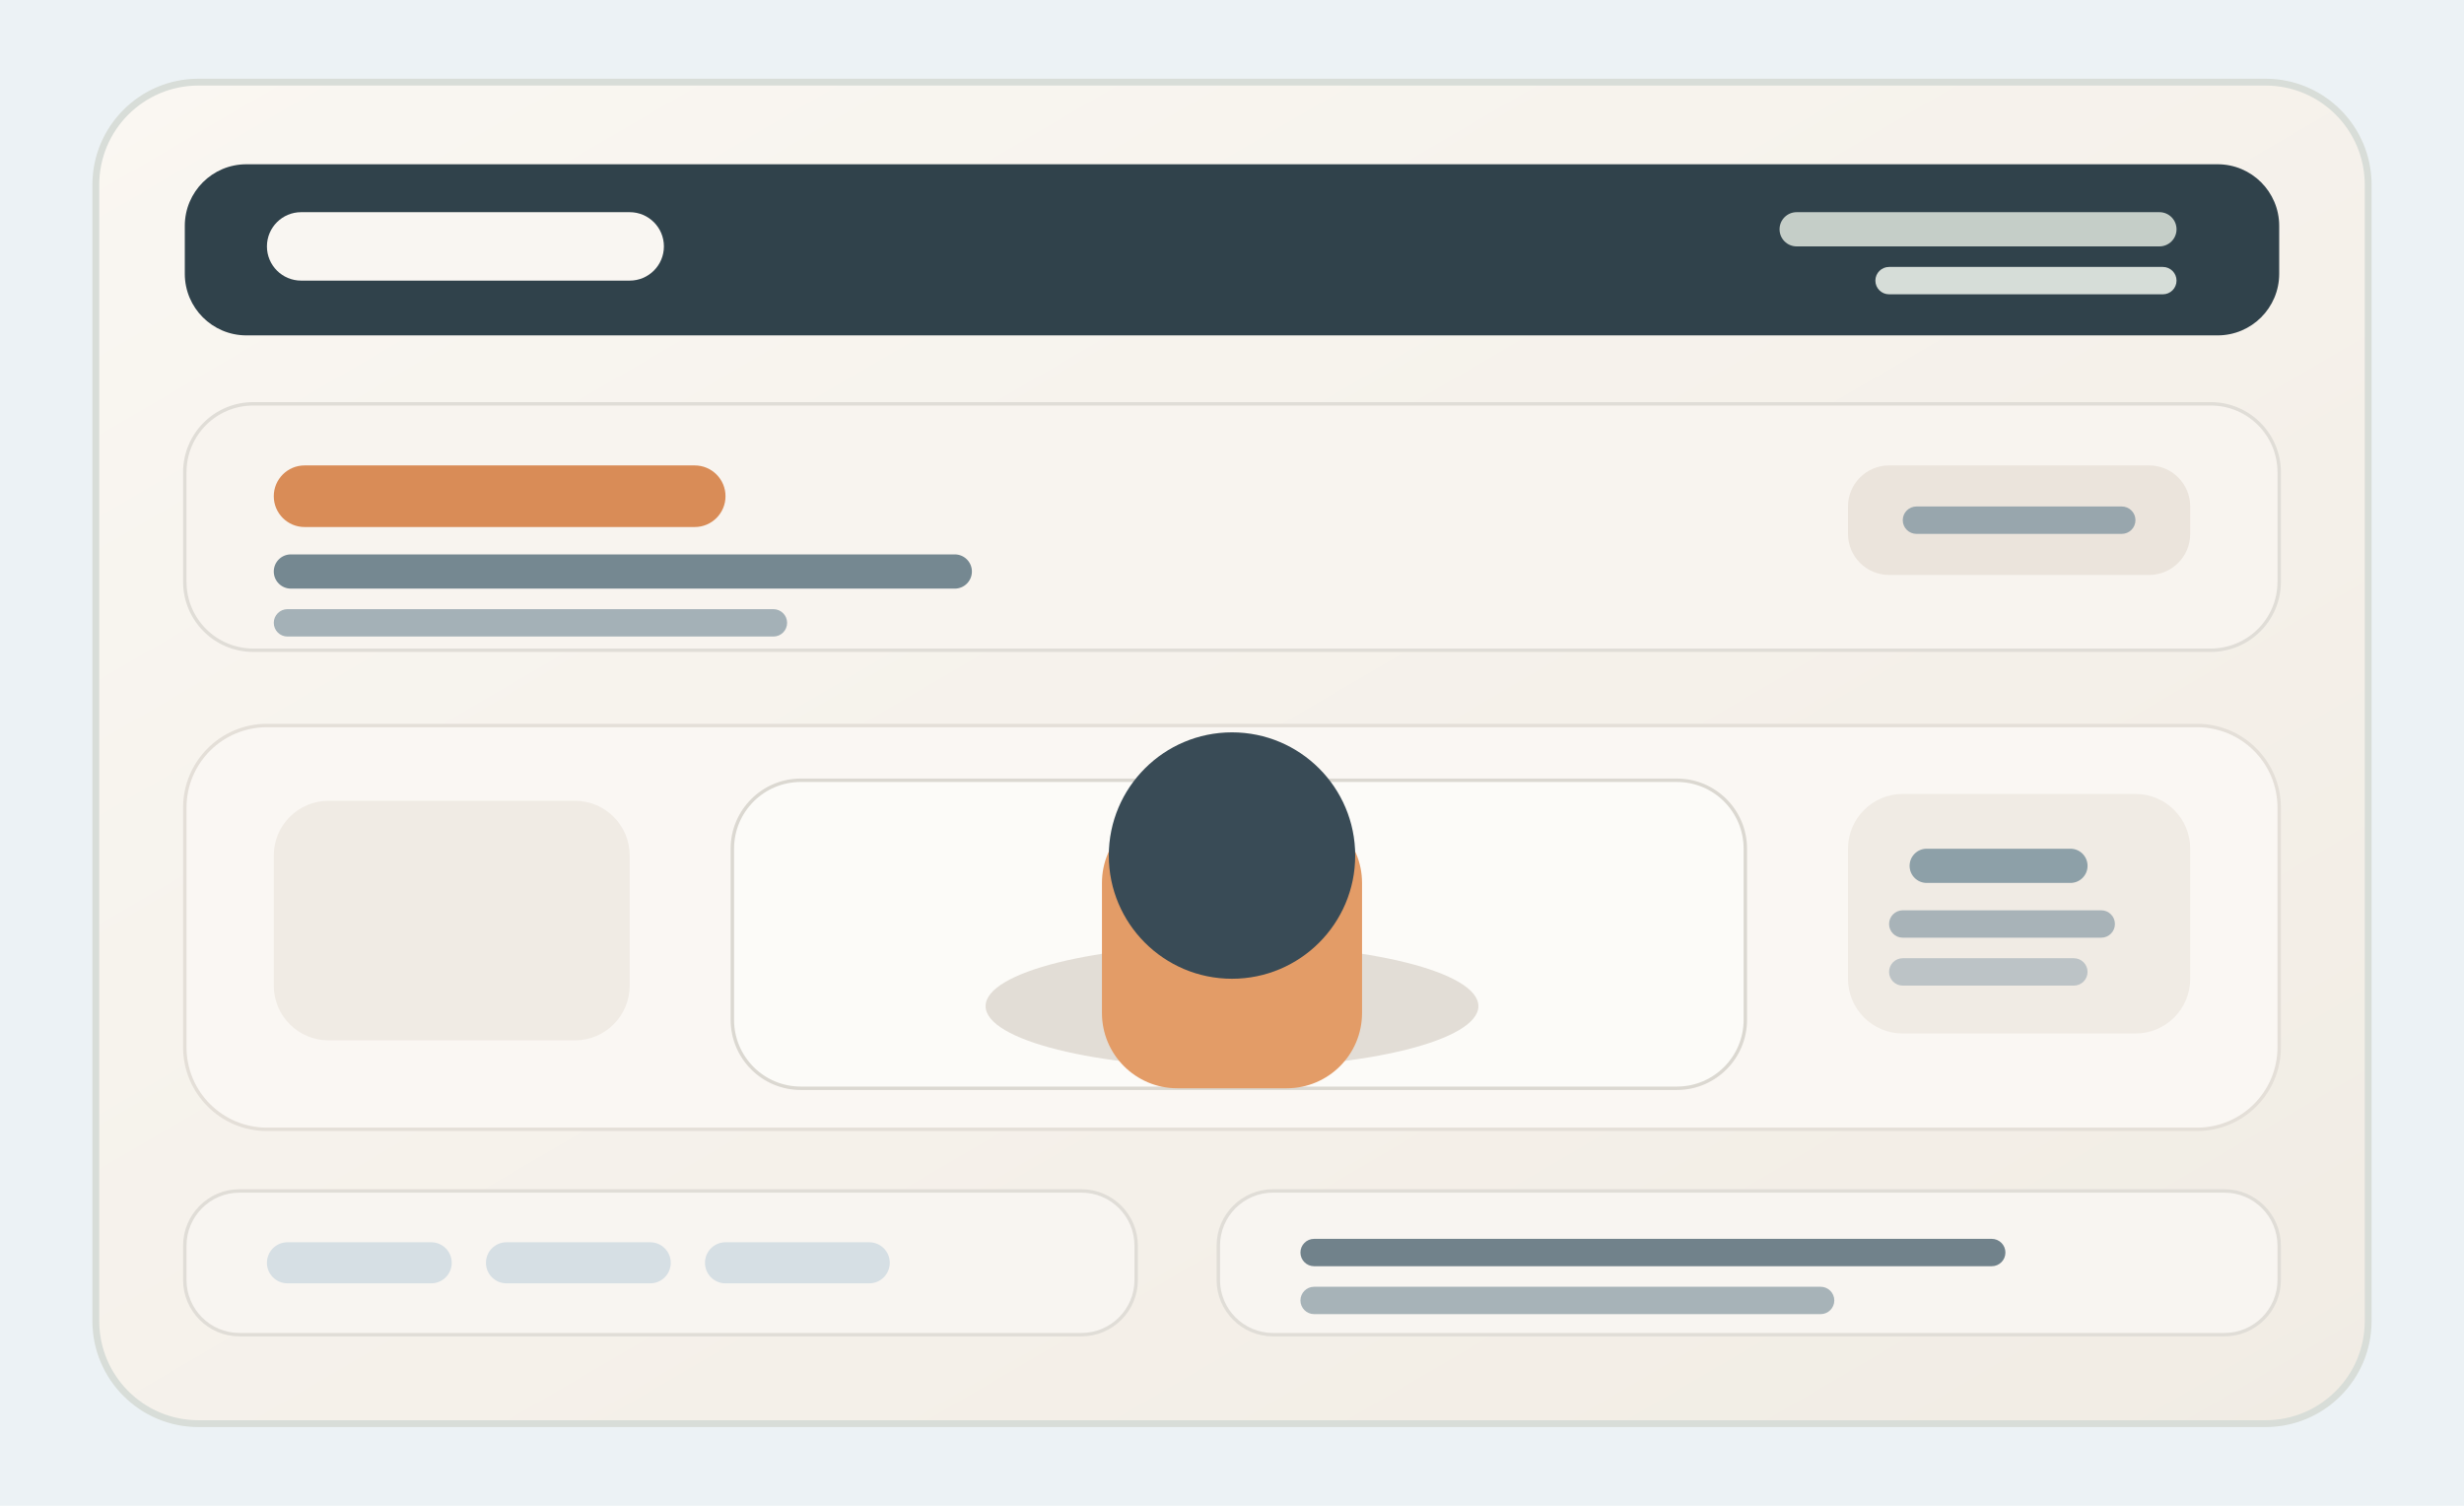
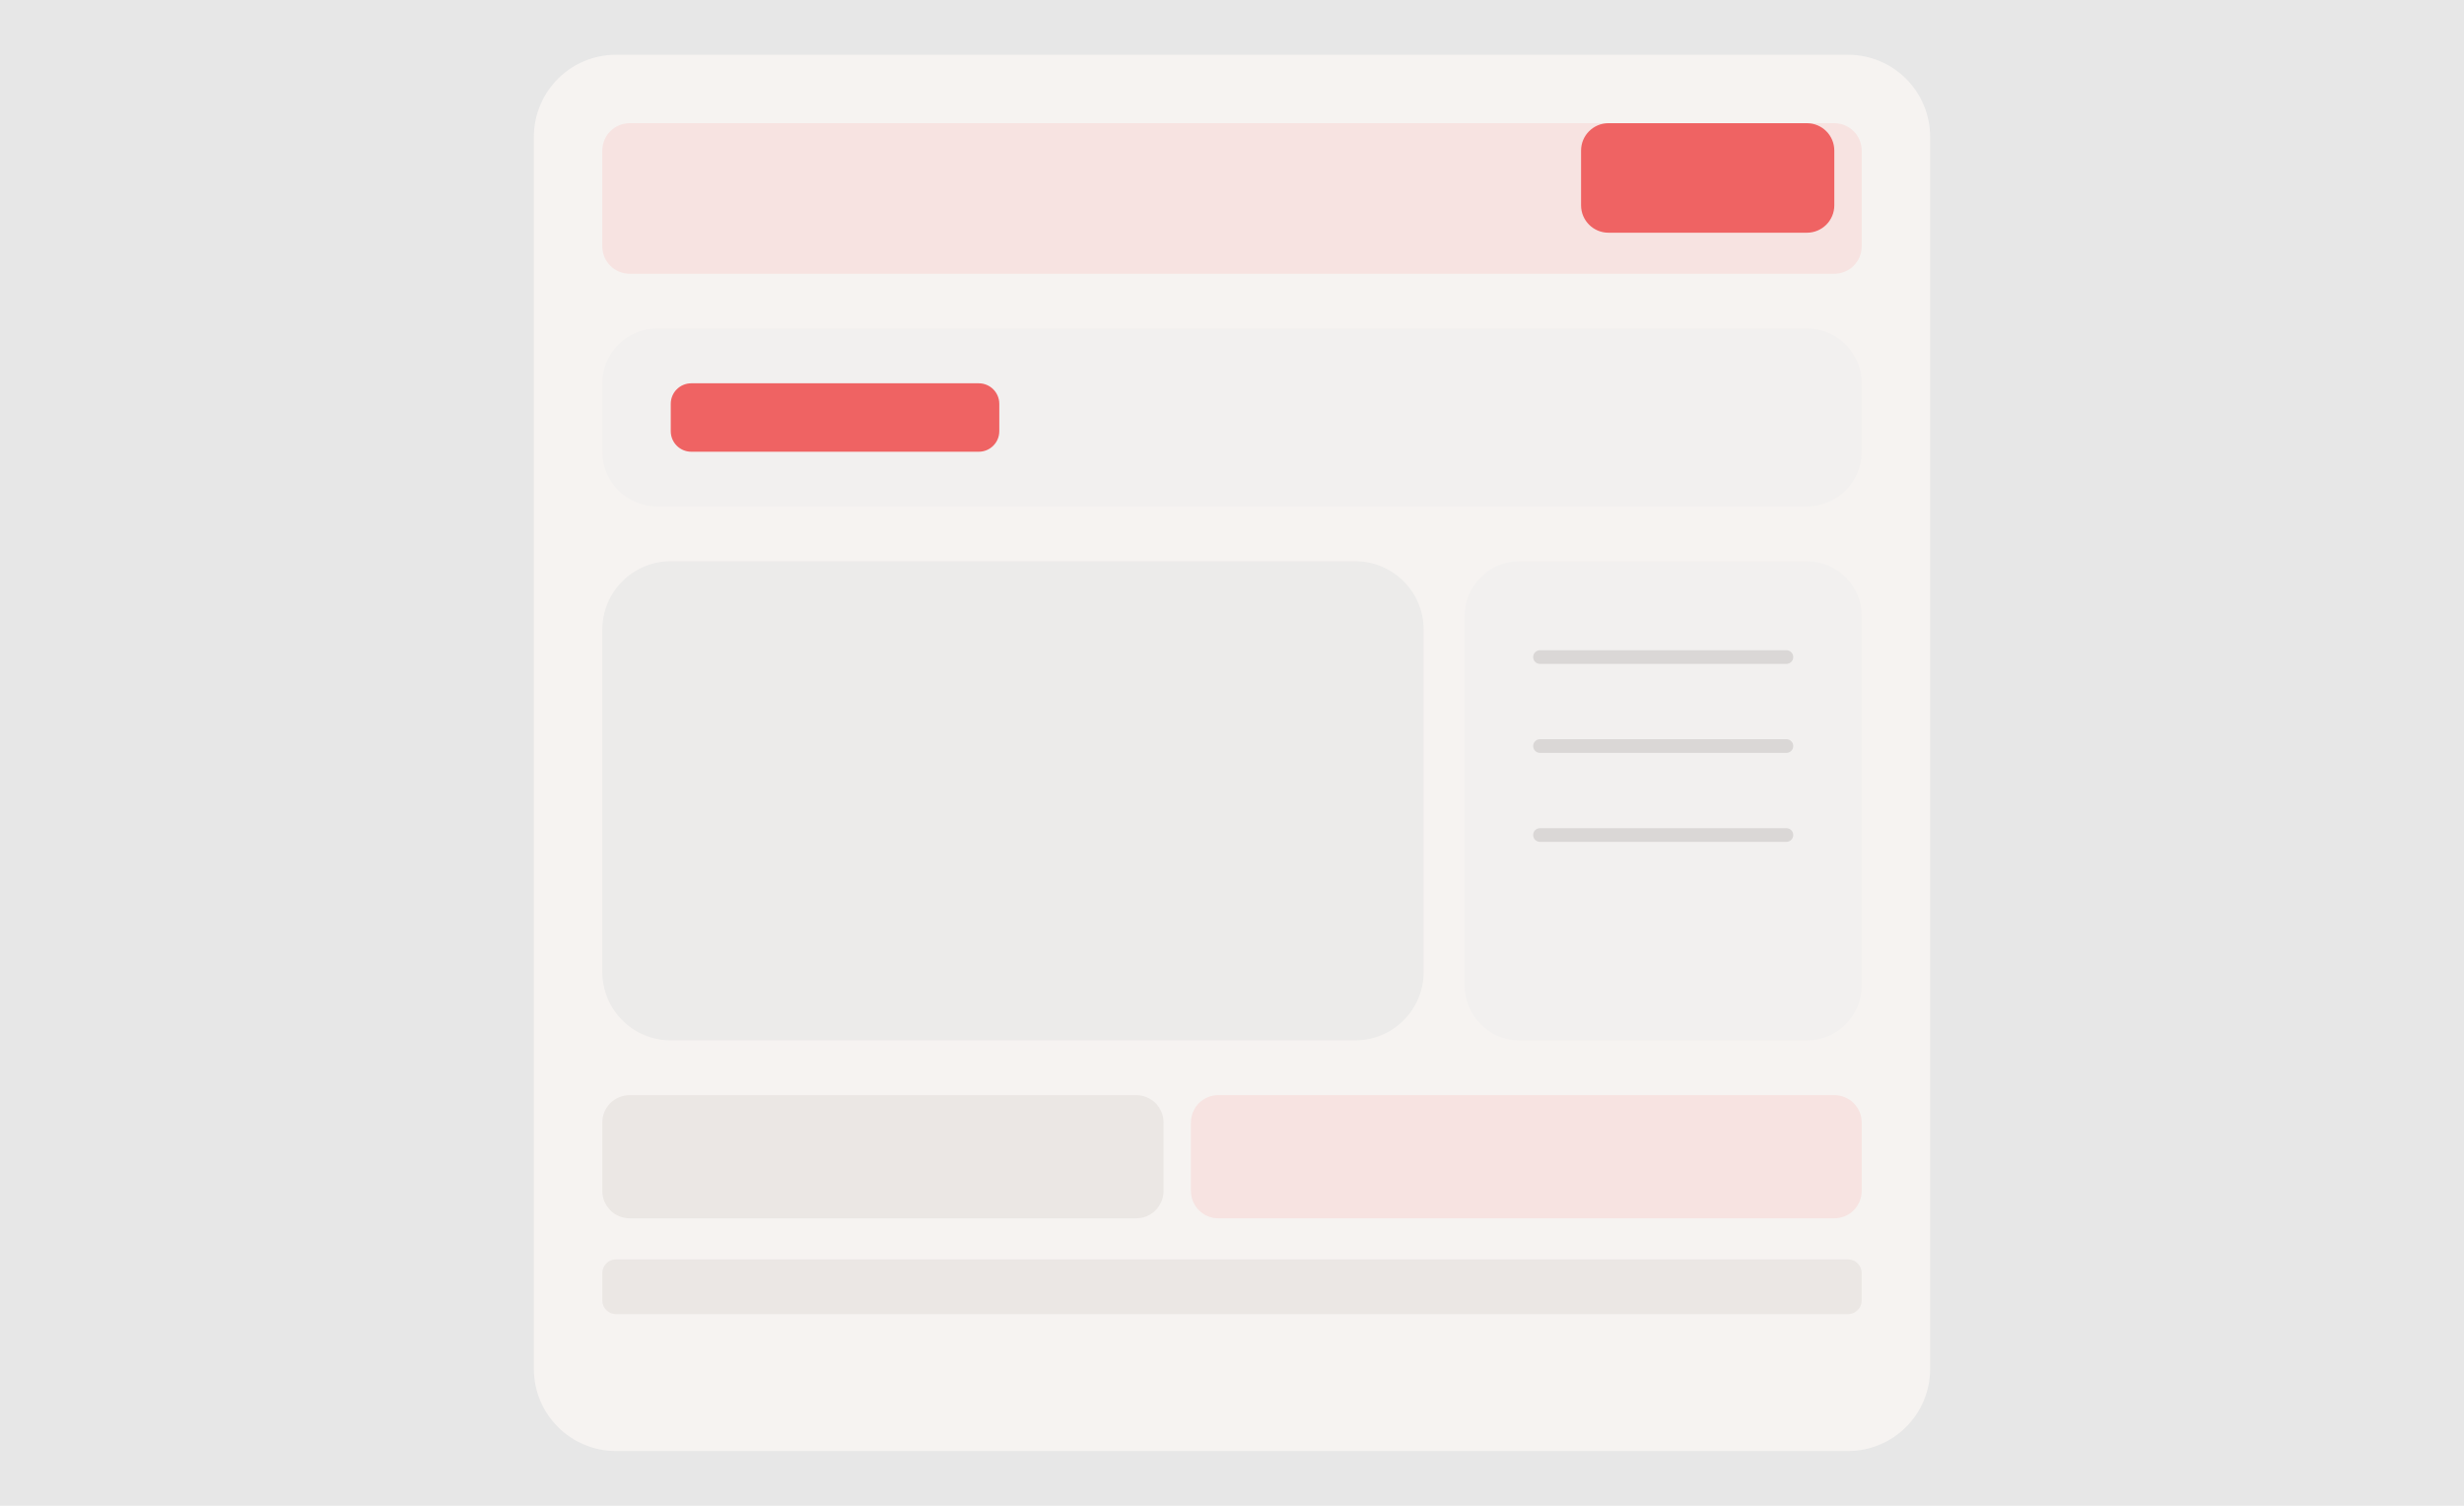
- <svg xmlns="http://www.w3.org/2000/svg" width="720" height="440" viewBox="0 0 720 440" role="img" aria-labelledby="title desc">
-   <defs>
-     <linearGradient id="catalog-card-bg" x1="0" y1="0" x2="1" y2="1">
-       <stop offset="0%" stop-color="#faf7f2" />
-       <stop offset="100%" stop-color="#f1ece4" />
-     </linearGradient>
-   </defs>
-   <rect width="720" height="440" fill="#ecf2f5" />
-   <rect x="28" y="24" width="664" height="392" rx="30" fill="url(#catalog-card-bg)" stroke="#d8ddd8" stroke-width="2" />
-   <rect x="54" y="48" width="612" height="50" rx="18" fill="#30424b" />
-   <rect x="78" y="62" width="116" height="20" rx="10" fill="#f9f6f2" />
-   <rect x="520" y="62" width="116" height="10" rx="5" fill="#c5cec8" />
-   <rect x="548" y="78" width="88" height="8" rx="4" fill="#d6ddd8" />
-   <rect x="54" y="118" width="612" height="72" rx="20" fill="#f8f4ef" stroke="#e0ddd7" />
-   <rect x="80" y="136" width="132" height="18" rx="9" fill="#d98c57" />
-   <rect x="80" y="162" width="204" height="10" rx="5" fill="#758891" />
-   <rect x="80" y="178" width="150" height="8" rx="4" fill="#a4b1b7" />
-   <rect x="540" y="136" width="100" height="32" rx="12" fill="#ebe4dc" />
-   <rect x="556" y="148" width="68" height="8" rx="4" fill="#98a6ad" />
-   <rect x="54" y="212" width="612" height="118" rx="24" fill="#faf7f3" stroke="#e4dfd8" />
-   <rect x="80" y="234" width="104" height="70" rx="16" fill="#f0ebe4" />
-   <rect x="214" y="228" width="296" height="90" rx="20" fill="#fcfbf8" stroke="#dbd8d1" />
-   <ellipse cx="360" cy="294" rx="72" ry="18" fill="#e2ddd6" />
-   <rect x="322" y="236" width="76" height="82" rx="22" fill="#e39c67" />
-   <circle cx="360" cy="250" r="36" fill="#394b56" />
-   <rect x="540" y="232" width="100" height="70" rx="16" fill="#f0ebe4" />
-   <rect x="558" y="248" width="52" height="10" rx="5" fill="#8da0a8" />
-   <rect x="552" y="266" width="66" height="8" rx="4" fill="#a8b3b8" />
-   <rect x="552" y="280" width="58" height="8" rx="4" fill="#bcc3c6" />
-   <rect x="54" y="348" width="278" height="42" rx="16" fill="#f8f5f1" stroke="#e0ddd7" />
-   <rect x="78" y="363" width="54" height="12" rx="6" fill="#d6dfe4" />
-   <rect x="142" y="363" width="54" height="12" rx="6" fill="#d6dfe4" />
-   <rect x="206" y="363" width="54" height="12" rx="6" fill="#d6dfe4" />
-   <rect x="356" y="348" width="310" height="42" rx="16" fill="#f8f5f1" stroke="#e0ddd7" />
-   <rect x="380" y="362" width="206" height="8" rx="4" fill="#71828b" />
-   <rect x="380" y="376" width="156" height="8" rx="4" fill="#a7b3b8" />
+ <svg xmlns="http://www.w3.org/2000/svg" width="360" height="220" viewBox="0 0 360 220" role="img" aria-labelledby="title desc">
+   <rect width="360" height="220" fill="#e7e7e7" />
+   <rect x="78" y="8" width="204" height="204" rx="12" fill="#f6f3f1" />
+   <rect x="88" y="18" width="184" height="22" rx="4" fill="#f7e3e1" />
+   <rect x="231" y="18" width="37" height="16" rx="4" fill="#ef6363" />
+   <rect x="88" y="48" width="184" height="26" rx="8" fill="#f2f0ef" />
+   <rect x="98" y="56" width="48" height="10" rx="3" fill="#ef6363" />
+   <rect x="88" y="82" width="120" height="70" rx="10" fill="#ecebea" />
+   <rect x="214" y="82" width="58" height="70" rx="8" fill="#f2f0ef" />
+   <rect x="224" y="95" width="38" height="2" rx="1" fill="#dad7d6" />
+   <rect x="224" y="108" width="38" height="2" rx="1" fill="#dad7d6" />
+   <rect x="224" y="121" width="38" height="2" rx="1" fill="#dad7d6" />
+   <rect x="88" y="160" width="82" height="18" rx="4" fill="#ebe7e4" />
+   <rect x="174" y="160" width="98" height="18" rx="4" fill="#f7e3e1" />
+   <rect x="88" y="184" width="184" height="8" rx="2" fill="#ebe7e4" />
</svg>
